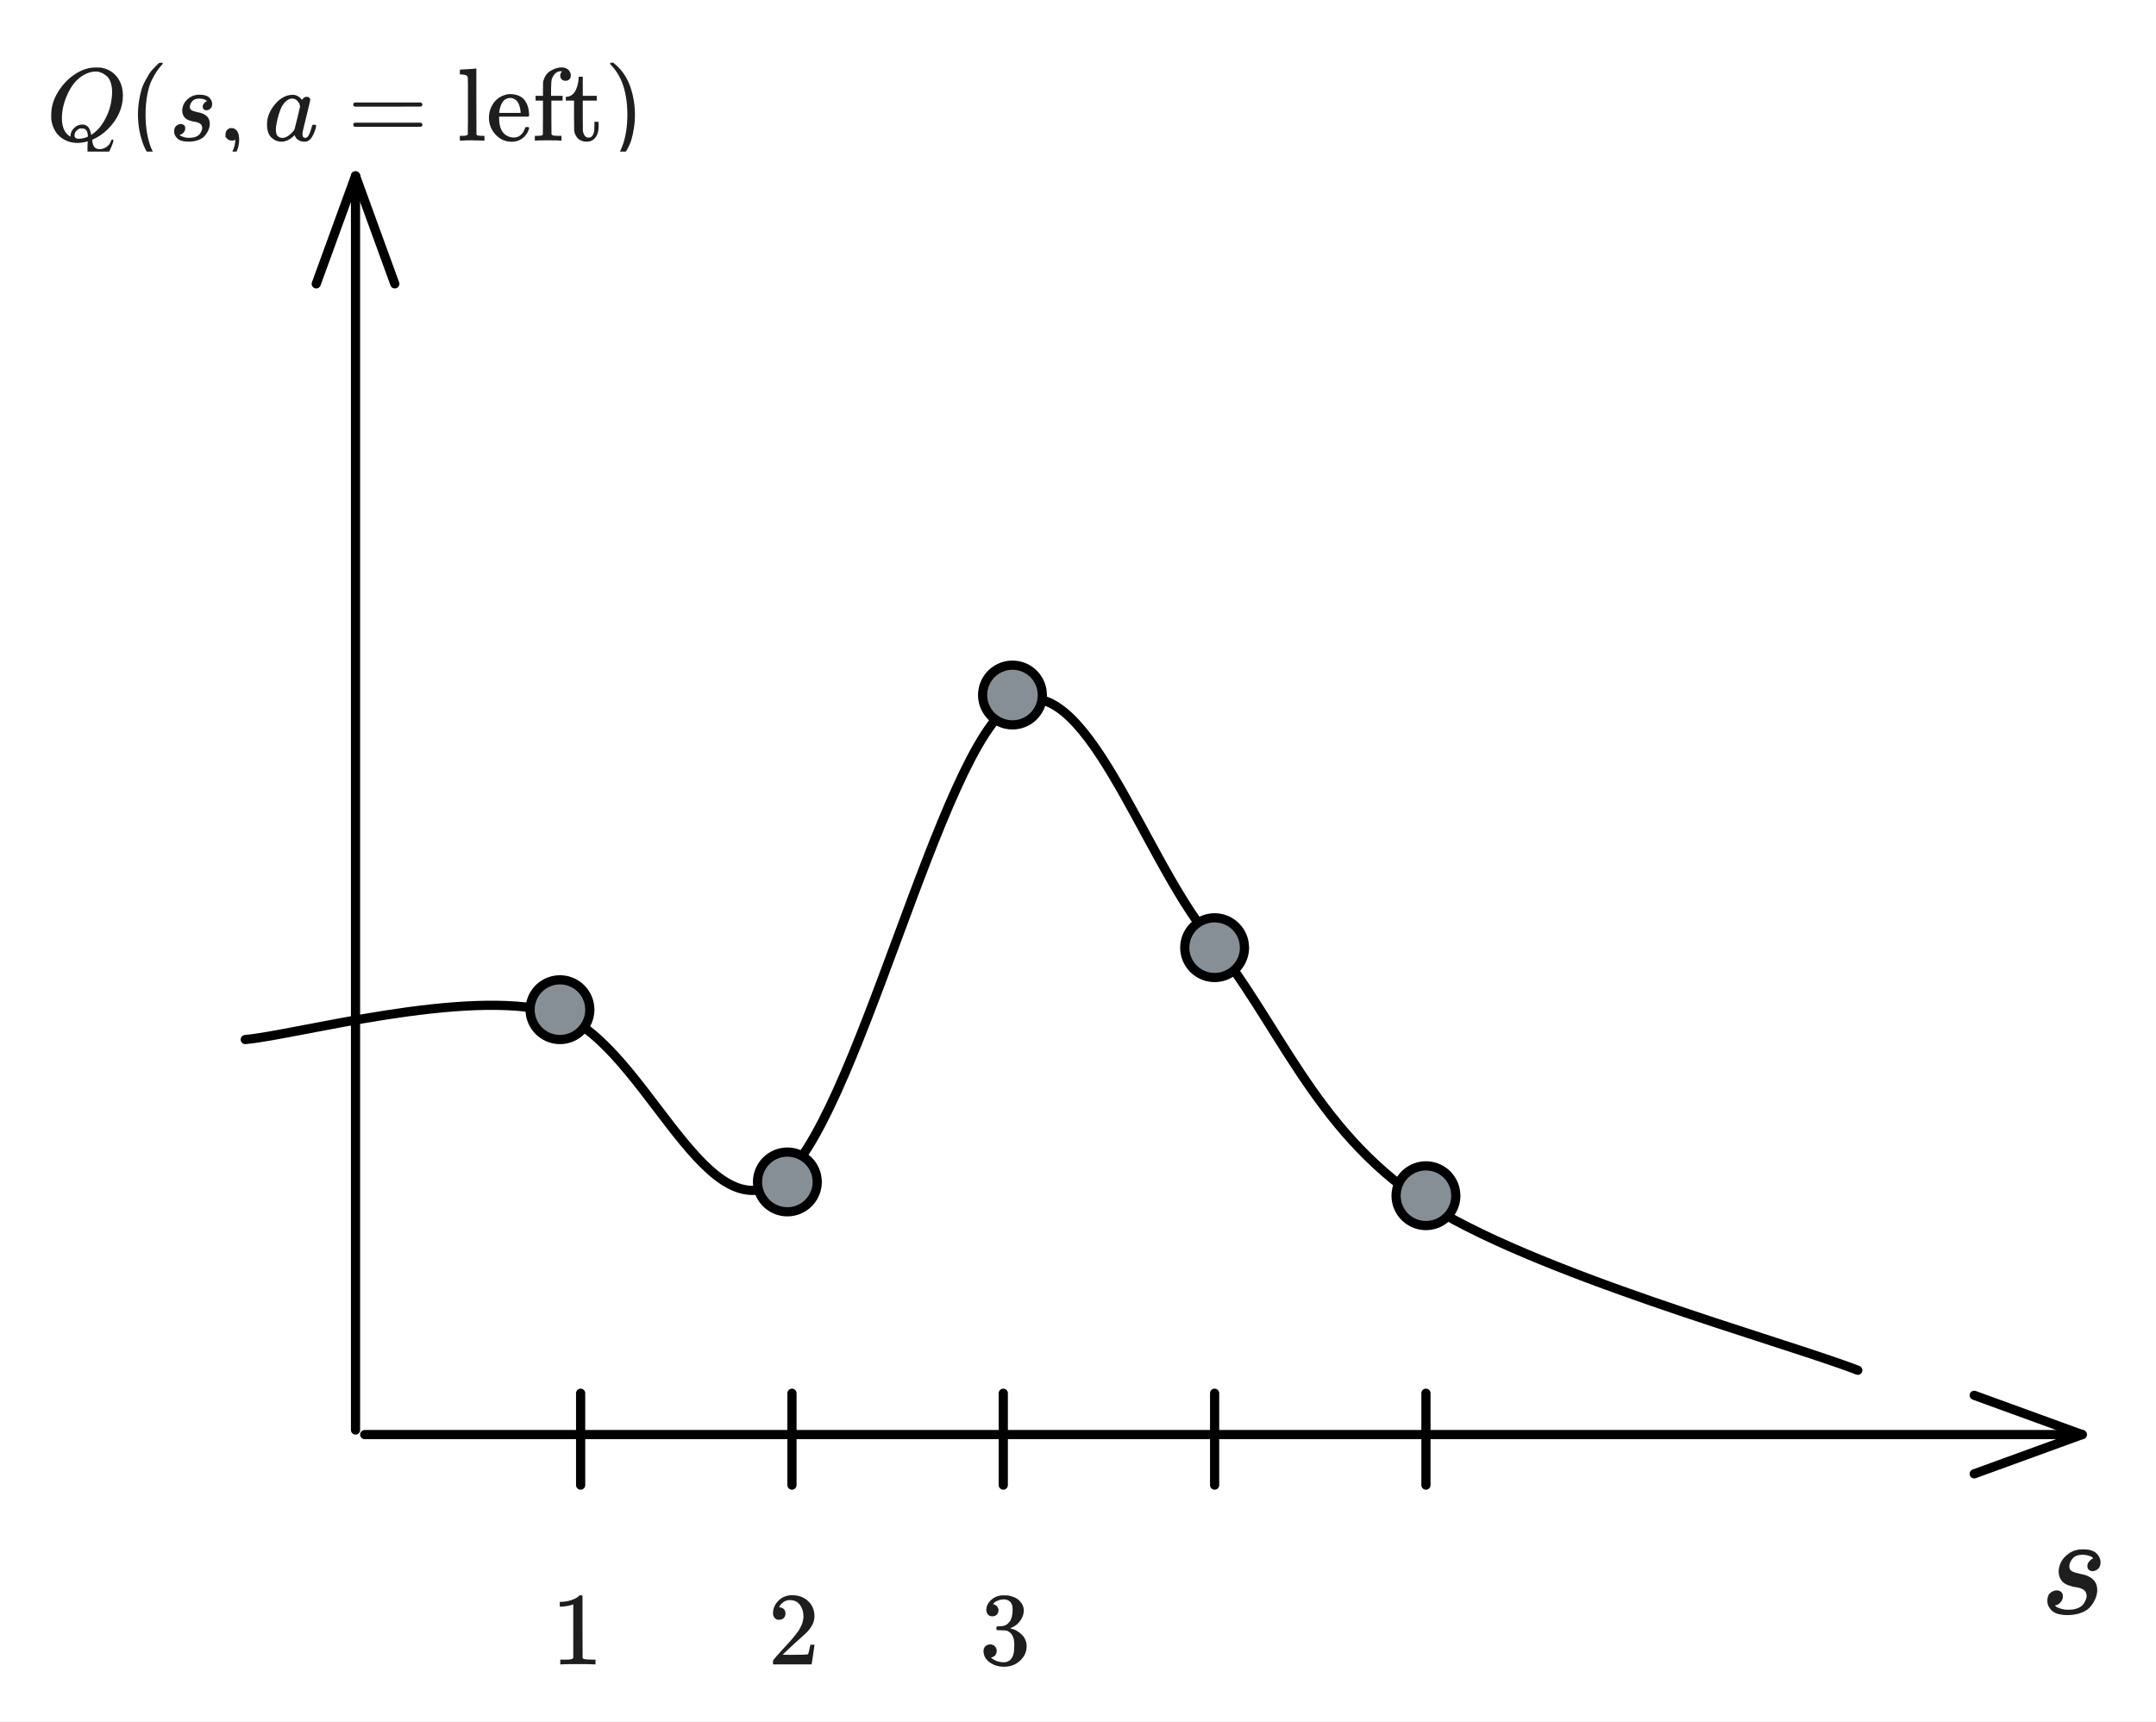
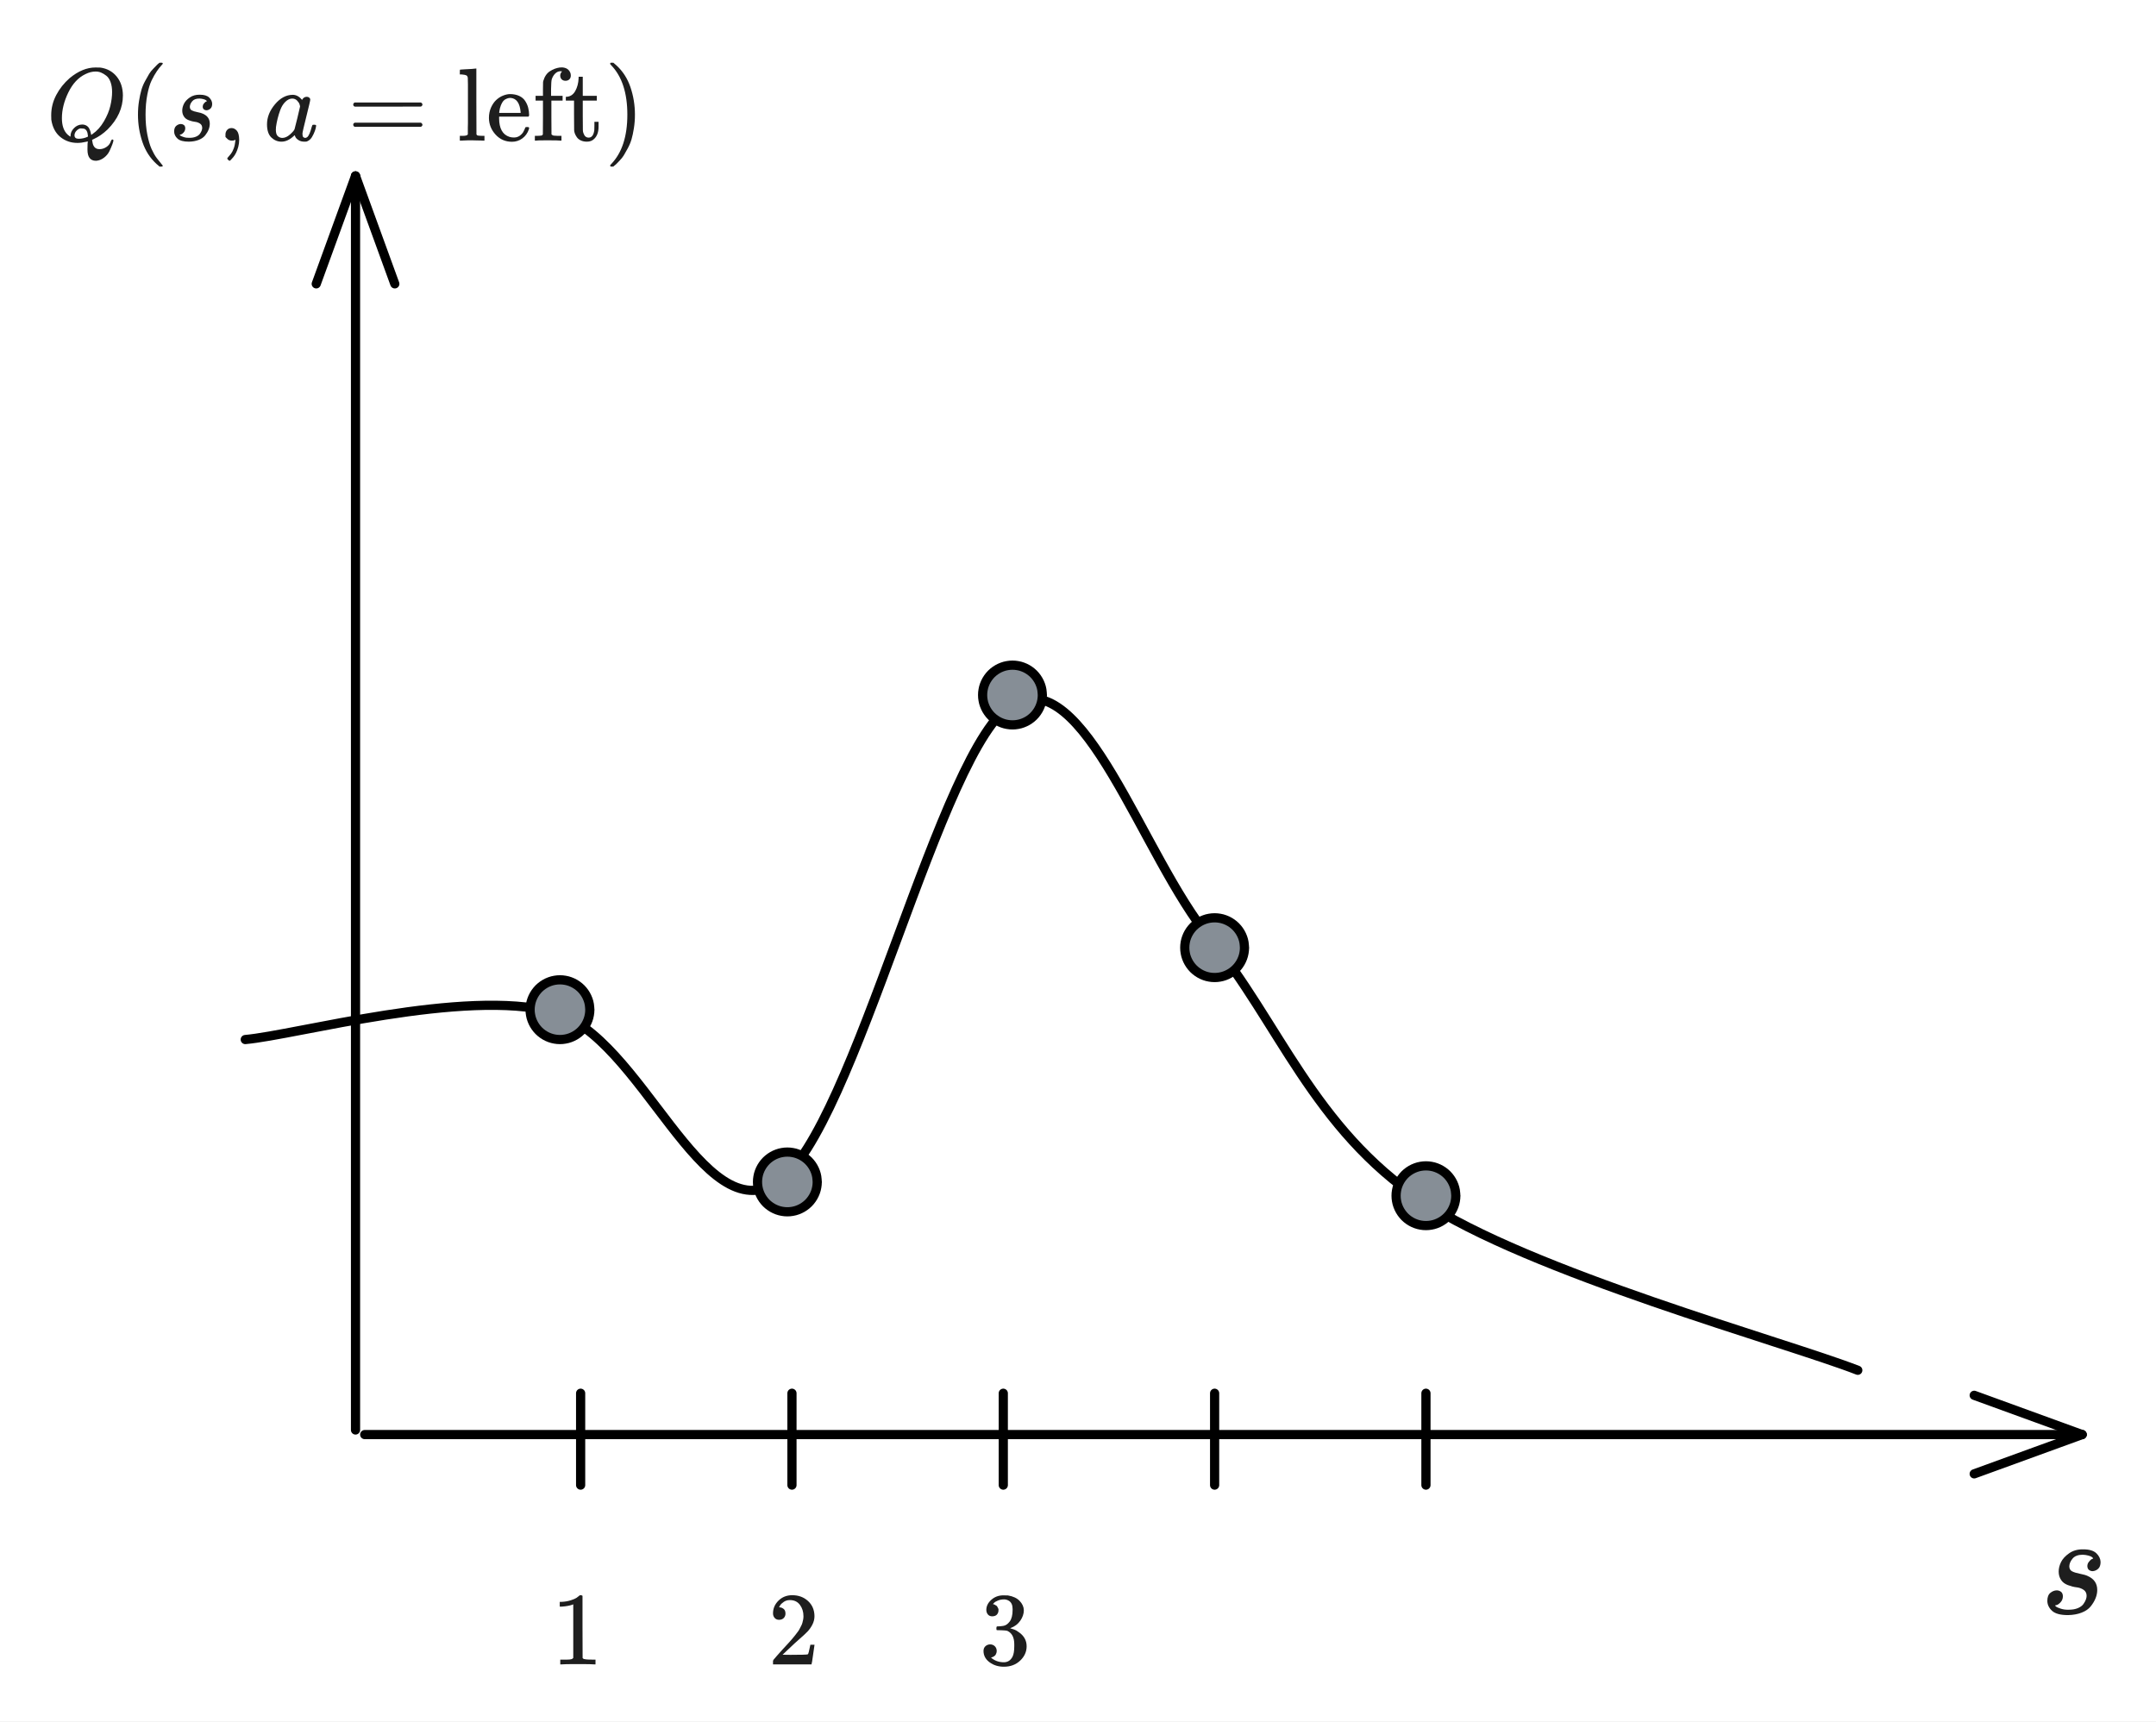
<svg xmlns="http://www.w3.org/2000/svg" xmlns:xlink="http://www.w3.org/1999/xlink" version="1.1" viewBox="0 0 469.298 374.735" width="469.298" height="374.735">
  <defs>
    <style class="style-fonts">
      
    </style>
  </defs>
  <rect x="0" y="0" width="469.298" height="374.735" fill="#ffffff" />
  <g stroke-linecap="round">
    <g transform="translate(53.38648 226.3042) rotate(0 175.5 -0.5)">
      <path d="M0 0 C11.17 -1, 47.67 -11.17, 67 -6 C86.33 -0.83, 99.33 42.17, 116 31 C132.67 19.83, 151.33 -64.17, 167 -73 C182.67 -81.83, 195.17 -40, 210 -22 C224.83 -4, 232.5 19.33, 256 35 C279.5 50.67, 335.17 65.83, 351 72 M0 0 C11.17 -1, 47.67 -11.17, 67 -6 C86.33 -0.83, 99.33 42.17, 116 31 C132.67 19.83, 151.33 -64.17, 167 -73 C182.67 -81.83, 195.17 -40, 210 -22 C224.83 -4, 232.5 19.33, 256 35 C279.5 50.67, 335.17 65.83, 351 72" stroke="#000000" stroke-width="2" fill="none" />
    </g>
  </g>
  <mask />
  <g stroke-linecap="round">
    <g transform="translate(79.38648 312.3042) rotate(0 186.9154 0)">
      <path d="M0 0 C62.31 0, 311.53 0, 373.83 0 M0 0 C62.31 0, 311.53 0, 373.83 0" stroke="#000000" stroke-width="2" fill="none" />
    </g>
    <g transform="translate(79.38648 312.3042) rotate(0 186.9154 0)">
      <path d="M350.34 8.55 C358.55 5.56, 366.76 2.57, 373.83 0 M350.34 8.55 C357.6 5.91, 364.87 3.26, 373.83 0" stroke="#000000" stroke-width="2" fill="none" />
    </g>
    <g transform="translate(79.38648 312.3042) rotate(0 186.9154 0)">
      <path d="M350.34 -8.55 C358.55 -5.56, 366.76 -2.57, 373.83 0 M350.34 -8.55 C357.6 -5.91, 364.87 -3.26, 373.83 0" stroke="#000000" stroke-width="2" fill="none" />
    </g>
  </g>
  <mask />
  <g stroke-linecap="round">
    <g transform="translate(77.38648 311.3042) rotate(0 0 -136.5)">
      <path d="M0 0 C0 -45.5, 0 -227.5, 0 -273 M0 0 C0 -45.5, 0 -227.5, 0 -273" stroke="#000000" stroke-width="2" fill="none" />
    </g>
    <g transform="translate(77.38648 311.3042) rotate(0 0 -136.5)">
      <path d="M8.55 -249.51 C5.75 -257.21, 2.94 -264.91, 0 -273 M8.55 -249.51 C6.1 -256.24, 3.65 -262.98, 0 -273" stroke="#000000" stroke-width="2" fill="none" />
    </g>
    <g transform="translate(77.38648 311.3042) rotate(0 0 -136.5)">
      <path d="M-8.55 -249.51 C-5.75 -257.21, -2.94 -264.91, 0 -273 M-8.55 -249.51 C-6.1 -256.24, -3.65 -262.98, 0 -273" stroke="#000000" stroke-width="2" fill="none" />
    </g>
  </g>
  <mask />
  <g stroke-linecap="round">
    <g transform="translate(126.3865 303.3042) rotate(0 0 10)">
      <path d="M0 0 C0 3.33, 0 16.67, 0 20 M0 0 C0 3.33, 0 16.67, 0 20" stroke="#000000" stroke-width="2" fill="none" />
    </g>
  </g>
  <mask />
  <g stroke-linecap="round">
    <g transform="translate(172.3865 303.3042) rotate(0 0 10)">
      <path d="M0 0 C0 3.33, 0 16.67, 0 20 M0 0 C0 3.33, 0 16.67, 0 20" stroke="#000000" stroke-width="2" fill="none" />
    </g>
  </g>
  <mask />
  <g stroke-linecap="round">
    <g transform="translate(218.3865 303.3042) rotate(0 0 10)">
      <path d="M0 0 C0 3.33, 0 16.67, 0 20 M0 0 C0 3.33, 0 16.67, 0 20" stroke="#000000" stroke-width="2" fill="none" />
    </g>
  </g>
  <mask />
  <g stroke-linecap="round">
    <g transform="translate(264.3865 303.3042) rotate(0 0 10)">
      <path d="M0 0 C0 3.33, 0 16.67, 0 20 M0 0 C0 3.33, 0 16.67, 0 20" stroke="#000000" stroke-width="2" fill="none" />
    </g>
  </g>
  <mask />
  <g stroke-linecap="round">
    <g transform="translate(310.3865 303.3042) rotate(0 0 10)">
      <path d="M0 0 C0 3.33, 0 16.67, 0 20 M0 0 C0 3.33, 0 16.67, 0 20" stroke="#000000" stroke-width="2" fill="none" />
    </g>
  </g>
  <mask />
  <g stroke-linecap="round" transform="translate(115.3865 213.3042) rotate(0 6.5 6.5)">
    <path d="M13 6.5 C13 6.88, 12.97 7.26, 12.9 7.63 C12.84 8, 12.74 8.37, 12.61 8.72 C12.48 9.08, 12.32 9.42, 12.13 9.75 C11.94 10.08, 11.72 10.39, 11.48 10.68 C11.24 10.97, 10.97 11.24, 10.68 11.48 C10.39 11.72, 10.08 11.94, 9.75 12.13 C9.42 12.32, 9.08 12.48, 8.72 12.61 C8.37 12.74, 8 12.84, 7.63 12.9 C7.26 12.97, 6.88 13, 6.5 13 C6.12 13, 5.74 12.97, 5.37 12.9 C5 12.84, 4.63 12.74, 4.28 12.61 C3.92 12.48, 3.58 12.32, 3.25 12.13 C2.92 11.94, 2.61 11.72, 2.32 11.48 C2.03 11.24, 1.76 10.97, 1.52 10.68 C1.28 10.39, 1.06 10.08, 0.87 9.75 C0.68 9.42, 0.52 9.08, 0.39 8.72 C0.26 8.37, 0.16 8, 0.1 7.63 C0.03 7.26, 0 6.88, 0 6.5 C0 6.12, 0.03 5.74, 0.1 5.37 C0.16 5, 0.26 4.63, 0.39 4.28 C0.52 3.92, 0.68 3.58, 0.87 3.25 C1.06 2.92, 1.28 2.61, 1.52 2.32 C1.76 2.03, 2.03 1.76, 2.32 1.52 C2.61 1.28, 2.92 1.06, 3.25 0.87 C3.58 0.68, 3.92 0.52, 4.28 0.39 C4.63 0.26, 5 0.16, 5.37 0.1 C5.74 0.03, 6.12 0, 6.5 0 C6.88 0, 7.26 0.03, 7.63 0.1 C8 0.16, 8.37 0.26, 8.72 0.39 C9.08 0.52, 9.42 0.68, 9.75 0.87 C10.08 1.06, 10.39 1.28, 10.68 1.52 C10.97 1.76, 11.24 2.03, 11.48 2.32 C11.72 2.61, 11.94 2.92, 12.13 3.25 C12.32 3.58, 12.48 3.92, 12.61 4.28 C12.74 4.63, 12.84 5, 12.9 5.37 C12.97 5.74, 12.98 6.31, 13 6.5 C13.02 6.69, 13.02 6.31, 13 6.5" stroke="none" stroke-width="0" fill="#868e96" />
    <path d="M13 6.5 C13 6.88, 12.97 7.26, 12.9 7.63 C12.84 8, 12.74 8.37, 12.61 8.72 C12.48 9.08, 12.32 9.42, 12.13 9.75 C11.94 10.08, 11.72 10.39, 11.48 10.68 C11.24 10.97, 10.97 11.24, 10.68 11.48 C10.39 11.72, 10.08 11.94, 9.75 12.13 C9.42 12.32, 9.08 12.48, 8.72 12.61 C8.37 12.74, 8 12.84, 7.63 12.9 C7.26 12.97, 6.88 13, 6.5 13 C6.12 13, 5.74 12.97, 5.37 12.9 C5 12.84, 4.63 12.74, 4.28 12.61 C3.92 12.48, 3.58 12.32, 3.25 12.13 C2.92 11.94, 2.61 11.72, 2.32 11.48 C2.03 11.24, 1.76 10.97, 1.52 10.68 C1.28 10.39, 1.06 10.08, 0.87 9.75 C0.68 9.42, 0.52 9.08, 0.39 8.72 C0.26 8.37, 0.16 8, 0.1 7.63 C0.03 7.26, 0 6.88, 0 6.5 C0 6.12, 0.03 5.74, 0.1 5.37 C0.16 5, 0.26 4.63, 0.39 4.28 C0.52 3.92, 0.68 3.58, 0.87 3.25 C1.06 2.92, 1.28 2.61, 1.52 2.32 C1.76 2.03, 2.03 1.76, 2.32 1.52 C2.61 1.28, 2.92 1.06, 3.25 0.87 C3.58 0.68, 3.92 0.52, 4.28 0.39 C4.63 0.26, 5 0.16, 5.37 0.1 C5.74 0.03, 6.12 0, 6.5 0 C6.88 0, 7.26 0.03, 7.63 0.1 C8 0.16, 8.37 0.26, 8.72 0.39 C9.08 0.52, 9.42 0.68, 9.75 0.87 C10.08 1.06, 10.39 1.28, 10.68 1.52 C10.97 1.76, 11.24 2.03, 11.48 2.32 C11.72 2.61, 11.94 2.92, 12.13 3.25 C12.32 3.58, 12.48 3.92, 12.61 4.28 C12.74 4.63, 12.84 5, 12.9 5.37 C12.97 5.74, 12.98 6.31, 13 6.5 C13.02 6.69, 13.02 6.31, 13 6.5" stroke="#000000" stroke-width="2" fill="none" />
  </g>
  <g stroke-linecap="round" transform="translate(164.8865 250.8042) rotate(0 6.5 6.5)">
    <path d="M13 6.5 C13 6.88, 12.97 7.26, 12.9 7.63 C12.84 8, 12.74 8.37, 12.61 8.72 C12.48 9.08, 12.32 9.42, 12.13 9.75 C11.94 10.08, 11.72 10.39, 11.48 10.68 C11.24 10.97, 10.97 11.24, 10.68 11.48 C10.39 11.72, 10.08 11.94, 9.75 12.13 C9.42 12.32, 9.08 12.48, 8.72 12.61 C8.37 12.74, 8 12.84, 7.63 12.9 C7.26 12.97, 6.88 13, 6.5 13 C6.12 13, 5.74 12.97, 5.37 12.9 C5 12.84, 4.63 12.74, 4.28 12.61 C3.92 12.48, 3.58 12.32, 3.25 12.13 C2.92 11.94, 2.61 11.72, 2.32 11.48 C2.03 11.24, 1.76 10.97, 1.52 10.68 C1.28 10.39, 1.06 10.08, 0.87 9.75 C0.68 9.42, 0.52 9.08, 0.39 8.72 C0.26 8.37, 0.16 8, 0.1 7.63 C0.03 7.26, 0 6.88, 0 6.5 C0 6.12, 0.03 5.74, 0.1 5.37 C0.16 5, 0.26 4.63, 0.39 4.28 C0.52 3.92, 0.68 3.58, 0.87 3.25 C1.06 2.92, 1.28 2.61, 1.52 2.32 C1.76 2.03, 2.03 1.76, 2.32 1.52 C2.61 1.28, 2.92 1.06, 3.25 0.87 C3.58 0.68, 3.92 0.52, 4.28 0.39 C4.63 0.26, 5 0.16, 5.37 0.1 C5.74 0.03, 6.12 0, 6.5 0 C6.88 0, 7.26 0.03, 7.63 0.1 C8 0.16, 8.37 0.26, 8.72 0.39 C9.08 0.52, 9.42 0.68, 9.75 0.87 C10.08 1.06, 10.39 1.28, 10.68 1.52 C10.97 1.76, 11.24 2.03, 11.48 2.32 C11.72 2.61, 11.94 2.92, 12.13 3.25 C12.32 3.58, 12.48 3.92, 12.61 4.28 C12.74 4.63, 12.84 5, 12.9 5.37 C12.97 5.74, 12.98 6.31, 13 6.5 C13.02 6.69, 13.02 6.31, 13 6.5" stroke="none" stroke-width="0" fill="#868e96" />
    <path d="M13 6.5 C13 6.88, 12.97 7.26, 12.9 7.63 C12.84 8, 12.74 8.37, 12.61 8.72 C12.48 9.08, 12.32 9.42, 12.13 9.75 C11.94 10.08, 11.72 10.39, 11.48 10.68 C11.24 10.97, 10.97 11.24, 10.68 11.48 C10.39 11.72, 10.08 11.94, 9.75 12.13 C9.42 12.32, 9.08 12.48, 8.72 12.61 C8.37 12.74, 8 12.84, 7.63 12.9 C7.26 12.97, 6.88 13, 6.5 13 C6.12 13, 5.74 12.97, 5.37 12.9 C5 12.84, 4.63 12.74, 4.28 12.61 C3.92 12.48, 3.58 12.32, 3.25 12.13 C2.92 11.94, 2.61 11.72, 2.32 11.48 C2.03 11.24, 1.76 10.97, 1.52 10.68 C1.28 10.39, 1.06 10.08, 0.87 9.75 C0.68 9.42, 0.52 9.08, 0.39 8.72 C0.26 8.37, 0.16 8, 0.1 7.63 C0.03 7.26, 0 6.88, 0 6.5 C0 6.12, 0.03 5.74, 0.1 5.37 C0.16 5, 0.26 4.63, 0.39 4.28 C0.52 3.92, 0.68 3.58, 0.87 3.25 C1.06 2.92, 1.28 2.61, 1.52 2.32 C1.76 2.03, 2.03 1.76, 2.32 1.52 C2.61 1.28, 2.92 1.06, 3.25 0.87 C3.58 0.68, 3.92 0.52, 4.28 0.39 C4.63 0.26, 5 0.16, 5.37 0.1 C5.74 0.03, 6.12 0, 6.5 0 C6.88 0, 7.26 0.03, 7.63 0.1 C8 0.16, 8.37 0.26, 8.72 0.39 C9.08 0.52, 9.42 0.68, 9.75 0.87 C10.08 1.06, 10.39 1.28, 10.68 1.52 C10.97 1.76, 11.24 2.03, 11.48 2.32 C11.72 2.61, 11.94 2.92, 12.13 3.25 C12.32 3.58, 12.48 3.92, 12.61 4.28 C12.74 4.63, 12.84 5, 12.9 5.37 C12.97 5.74, 12.98 6.31, 13 6.5 C13.02 6.69, 13.02 6.31, 13 6.5" stroke="#000000" stroke-width="2" fill="none" />
  </g>
  <g stroke-linecap="round" transform="translate(213.8865 144.8042) rotate(0 6.5 6.5)">
    <path d="M13 6.5 C13 6.88, 12.97 7.26, 12.9 7.63 C12.84 8, 12.74 8.37, 12.61 8.72 C12.48 9.08, 12.32 9.42, 12.13 9.75 C11.94 10.08, 11.72 10.39, 11.48 10.68 C11.24 10.97, 10.97 11.24, 10.68 11.48 C10.39 11.72, 10.08 11.94, 9.75 12.13 C9.42 12.32, 9.08 12.48, 8.72 12.61 C8.37 12.74, 8 12.84, 7.63 12.9 C7.26 12.97, 6.88 13, 6.5 13 C6.12 13, 5.74 12.97, 5.37 12.9 C5 12.84, 4.63 12.74, 4.28 12.61 C3.92 12.48, 3.58 12.32, 3.25 12.13 C2.92 11.94, 2.61 11.72, 2.32 11.48 C2.03 11.24, 1.76 10.97, 1.52 10.68 C1.28 10.39, 1.06 10.08, 0.87 9.75 C0.68 9.42, 0.52 9.08, 0.39 8.72 C0.26 8.37, 0.16 8, 0.1 7.63 C0.03 7.26, 0 6.88, 0 6.5 C0 6.12, 0.03 5.74, 0.1 5.37 C0.16 5, 0.26 4.63, 0.39 4.28 C0.52 3.92, 0.68 3.58, 0.87 3.25 C1.06 2.92, 1.28 2.61, 1.52 2.32 C1.76 2.03, 2.03 1.76, 2.32 1.52 C2.61 1.28, 2.92 1.06, 3.25 0.87 C3.58 0.68, 3.92 0.52, 4.28 0.39 C4.63 0.26, 5 0.16, 5.37 0.1 C5.74 0.03, 6.12 0, 6.5 0 C6.88 0, 7.26 0.03, 7.63 0.1 C8 0.16, 8.37 0.26, 8.72 0.39 C9.08 0.52, 9.42 0.68, 9.75 0.87 C10.08 1.06, 10.39 1.28, 10.68 1.52 C10.97 1.76, 11.24 2.03, 11.48 2.32 C11.72 2.61, 11.94 2.92, 12.13 3.25 C12.32 3.58, 12.48 3.92, 12.61 4.28 C12.74 4.63, 12.84 5, 12.9 5.37 C12.97 5.74, 12.98 6.31, 13 6.5 C13.02 6.69, 13.02 6.31, 13 6.5" stroke="none" stroke-width="0" fill="#868e96" />
    <path d="M13 6.5 C13 6.88, 12.97 7.26, 12.9 7.63 C12.84 8, 12.74 8.37, 12.61 8.72 C12.48 9.08, 12.32 9.42, 12.13 9.75 C11.94 10.08, 11.72 10.39, 11.48 10.68 C11.24 10.97, 10.97 11.24, 10.68 11.48 C10.39 11.72, 10.08 11.94, 9.75 12.13 C9.42 12.32, 9.08 12.48, 8.72 12.61 C8.37 12.74, 8 12.84, 7.63 12.9 C7.26 12.97, 6.88 13, 6.5 13 C6.12 13, 5.74 12.97, 5.37 12.9 C5 12.84, 4.63 12.74, 4.28 12.61 C3.92 12.48, 3.58 12.32, 3.25 12.13 C2.92 11.94, 2.61 11.72, 2.32 11.48 C2.03 11.24, 1.76 10.97, 1.52 10.68 C1.28 10.39, 1.06 10.08, 0.87 9.75 C0.68 9.42, 0.52 9.08, 0.39 8.72 C0.26 8.37, 0.16 8, 0.1 7.63 C0.03 7.26, 0 6.88, 0 6.5 C0 6.12, 0.03 5.74, 0.1 5.37 C0.16 5, 0.26 4.63, 0.39 4.28 C0.52 3.92, 0.68 3.58, 0.87 3.25 C1.06 2.92, 1.28 2.61, 1.52 2.32 C1.76 2.03, 2.03 1.76, 2.32 1.52 C2.61 1.28, 2.92 1.06, 3.25 0.87 C3.58 0.68, 3.92 0.52, 4.28 0.39 C4.63 0.26, 5 0.16, 5.37 0.1 C5.74 0.03, 6.12 0, 6.5 0 C6.88 0, 7.26 0.03, 7.63 0.1 C8 0.16, 8.37 0.26, 8.72 0.39 C9.08 0.52, 9.42 0.68, 9.75 0.87 C10.08 1.06, 10.39 1.28, 10.68 1.52 C10.97 1.76, 11.24 2.03, 11.48 2.32 C11.72 2.61, 11.94 2.92, 12.13 3.25 C12.32 3.58, 12.48 3.92, 12.61 4.28 C12.74 4.63, 12.84 5, 12.9 5.37 C12.97 5.74, 12.98 6.31, 13 6.5 C13.02 6.69, 13.02 6.31, 13 6.5" stroke="#000000" stroke-width="2" fill="none" />
  </g>
  <g stroke-linecap="round" transform="translate(257.8865 199.8042) rotate(0 6.5 6.5)">
    <path d="M13 6.5 C13 6.88, 12.97 7.26, 12.9 7.63 C12.84 8, 12.74 8.37, 12.61 8.72 C12.48 9.08, 12.32 9.42, 12.13 9.75 C11.94 10.08, 11.72 10.39, 11.48 10.68 C11.24 10.97, 10.97 11.24, 10.68 11.48 C10.39 11.72, 10.08 11.94, 9.75 12.13 C9.42 12.32, 9.08 12.48, 8.72 12.61 C8.37 12.74, 8 12.84, 7.63 12.9 C7.26 12.97, 6.88 13, 6.5 13 C6.12 13, 5.74 12.97, 5.37 12.9 C5 12.84, 4.63 12.74, 4.28 12.61 C3.92 12.48, 3.58 12.32, 3.25 12.13 C2.92 11.94, 2.61 11.72, 2.32 11.48 C2.03 11.24, 1.76 10.97, 1.52 10.68 C1.28 10.39, 1.06 10.08, 0.87 9.75 C0.68 9.42, 0.52 9.08, 0.39 8.72 C0.26 8.37, 0.16 8, 0.1 7.63 C0.03 7.26, 0 6.88, 0 6.5 C0 6.12, 0.03 5.74, 0.1 5.37 C0.16 5, 0.26 4.63, 0.39 4.28 C0.52 3.92, 0.68 3.58, 0.87 3.25 C1.06 2.92, 1.28 2.61, 1.52 2.32 C1.76 2.03, 2.03 1.76, 2.32 1.52 C2.61 1.28, 2.92 1.06, 3.25 0.87 C3.58 0.68, 3.92 0.52, 4.28 0.39 C4.63 0.26, 5 0.16, 5.37 0.1 C5.74 0.03, 6.12 0, 6.5 0 C6.88 0, 7.26 0.03, 7.63 0.1 C8 0.16, 8.37 0.26, 8.72 0.39 C9.08 0.52, 9.42 0.68, 9.75 0.87 C10.08 1.06, 10.39 1.28, 10.68 1.52 C10.97 1.76, 11.24 2.03, 11.48 2.32 C11.72 2.61, 11.94 2.92, 12.13 3.25 C12.32 3.58, 12.48 3.92, 12.61 4.28 C12.74 4.63, 12.84 5, 12.9 5.37 C12.97 5.74, 12.98 6.31, 13 6.5 C13.02 6.69, 13.02 6.31, 13 6.5" stroke="none" stroke-width="0" fill="#868e96" />
    <path d="M13 6.5 C13 6.88, 12.97 7.26, 12.9 7.63 C12.84 8, 12.74 8.37, 12.61 8.72 C12.48 9.08, 12.32 9.42, 12.13 9.75 C11.94 10.08, 11.72 10.39, 11.48 10.68 C11.24 10.97, 10.97 11.24, 10.68 11.48 C10.39 11.72, 10.08 11.94, 9.75 12.13 C9.42 12.32, 9.08 12.48, 8.72 12.61 C8.37 12.74, 8 12.84, 7.63 12.9 C7.26 12.97, 6.88 13, 6.5 13 C6.12 13, 5.74 12.97, 5.37 12.9 C5 12.84, 4.63 12.74, 4.28 12.61 C3.92 12.48, 3.58 12.32, 3.25 12.13 C2.92 11.94, 2.61 11.72, 2.32 11.48 C2.03 11.24, 1.76 10.97, 1.52 10.68 C1.28 10.39, 1.06 10.08, 0.87 9.75 C0.68 9.42, 0.52 9.08, 0.39 8.72 C0.26 8.37, 0.16 8, 0.1 7.63 C0.03 7.26, 0 6.88, 0 6.5 C0 6.12, 0.03 5.74, 0.1 5.37 C0.16 5, 0.26 4.63, 0.39 4.28 C0.52 3.92, 0.68 3.58, 0.87 3.25 C1.06 2.92, 1.28 2.61, 1.52 2.32 C1.76 2.03, 2.03 1.76, 2.32 1.52 C2.61 1.28, 2.92 1.06, 3.25 0.87 C3.58 0.68, 3.92 0.52, 4.28 0.39 C4.63 0.26, 5 0.16, 5.37 0.1 C5.74 0.03, 6.12 0, 6.5 0 C6.88 0, 7.26 0.03, 7.63 0.1 C8 0.16, 8.37 0.26, 8.72 0.39 C9.08 0.52, 9.42 0.68, 9.75 0.87 C10.08 1.06, 10.39 1.28, 10.68 1.52 C10.97 1.76, 11.24 2.03, 11.48 2.32 C11.72 2.61, 11.94 2.92, 12.13 3.25 C12.32 3.58, 12.48 3.92, 12.61 4.28 C12.74 4.63, 12.84 5, 12.9 5.37 C12.97 5.74, 12.98 6.31, 13 6.5 C13.02 6.69, 13.02 6.31, 13 6.5" stroke="#000000" stroke-width="2" fill="none" />
  </g>
  <g stroke-linecap="round" transform="translate(303.8865 253.8042) rotate(0 6.5 6.5)">
    <path d="M13 6.5 C13 6.88, 12.97 7.26, 12.9 7.63 C12.84 8, 12.74 8.37, 12.61 8.72 C12.48 9.08, 12.32 9.42, 12.13 9.75 C11.94 10.08, 11.72 10.39, 11.48 10.68 C11.24 10.97, 10.97 11.24, 10.68 11.48 C10.39 11.72, 10.08 11.94, 9.75 12.13 C9.42 12.32, 9.08 12.48, 8.72 12.61 C8.37 12.74, 8 12.84, 7.63 12.9 C7.26 12.97, 6.88 13, 6.5 13 C6.12 13, 5.74 12.97, 5.37 12.9 C5 12.84, 4.63 12.74, 4.28 12.61 C3.92 12.48, 3.58 12.32, 3.25 12.13 C2.92 11.94, 2.61 11.72, 2.32 11.48 C2.03 11.24, 1.76 10.97, 1.52 10.68 C1.28 10.39, 1.06 10.08, 0.87 9.75 C0.68 9.42, 0.52 9.08, 0.39 8.72 C0.26 8.37, 0.16 8, 0.1 7.63 C0.03 7.26, 0 6.88, 0 6.5 C0 6.12, 0.03 5.74, 0.1 5.37 C0.16 5, 0.26 4.63, 0.39 4.28 C0.52 3.92, 0.68 3.58, 0.87 3.25 C1.06 2.92, 1.28 2.61, 1.52 2.32 C1.76 2.03, 2.03 1.76, 2.32 1.52 C2.61 1.28, 2.92 1.06, 3.25 0.87 C3.58 0.68, 3.92 0.52, 4.28 0.39 C4.63 0.26, 5 0.16, 5.37 0.1 C5.74 0.03, 6.12 0, 6.5 0 C6.88 0, 7.26 0.03, 7.63 0.1 C8 0.16, 8.37 0.26, 8.72 0.39 C9.08 0.52, 9.42 0.68, 9.75 0.87 C10.08 1.06, 10.39 1.28, 10.68 1.52 C10.97 1.76, 11.24 2.03, 11.48 2.32 C11.72 2.61, 11.94 2.92, 12.13 3.25 C12.32 3.58, 12.48 3.92, 12.61 4.28 C12.74 4.63, 12.84 5, 12.9 5.37 C12.97 5.74, 12.98 6.31, 13 6.5 C13.02 6.69, 13.02 6.31, 13 6.5" stroke="none" stroke-width="0" fill="#868e96" />
    <path d="M13 6.5 C13 6.88, 12.97 7.26, 12.9 7.63 C12.84 8, 12.74 8.37, 12.61 8.72 C12.48 9.08, 12.32 9.42, 12.13 9.75 C11.94 10.08, 11.72 10.39, 11.48 10.68 C11.24 10.97, 10.97 11.24, 10.68 11.48 C10.39 11.72, 10.08 11.94, 9.75 12.13 C9.42 12.32, 9.08 12.48, 8.72 12.61 C8.37 12.74, 8 12.84, 7.63 12.9 C7.26 12.97, 6.88 13, 6.5 13 C6.12 13, 5.74 12.97, 5.37 12.9 C5 12.84, 4.63 12.74, 4.28 12.61 C3.92 12.48, 3.58 12.32, 3.25 12.13 C2.92 11.94, 2.61 11.72, 2.32 11.48 C2.03 11.24, 1.76 10.97, 1.52 10.68 C1.28 10.39, 1.06 10.08, 0.87 9.75 C0.68 9.42, 0.52 9.08, 0.39 8.72 C0.26 8.37, 0.16 8, 0.1 7.63 C0.03 7.26, 0 6.88, 0 6.5 C0 6.12, 0.03 5.74, 0.1 5.37 C0.16 5, 0.26 4.63, 0.39 4.28 C0.52 3.92, 0.68 3.58, 0.87 3.25 C1.06 2.92, 1.28 2.61, 1.52 2.32 C1.76 2.03, 2.03 1.76, 2.32 1.52 C2.61 1.28, 2.92 1.06, 3.25 0.87 C3.58 0.68, 3.92 0.52, 4.28 0.39 C4.63 0.26, 5 0.16, 5.37 0.1 C5.74 0.03, 6.12 0, 6.5 0 C6.88 0, 7.26 0.03, 7.63 0.1 C8 0.16, 8.37 0.26, 8.72 0.39 C9.08 0.52, 9.42 0.68, 9.75 0.87 C10.08 1.06, 10.39 1.28, 10.68 1.52 C10.97 1.76, 11.24 2.03, 11.48 2.32 C11.72 2.61, 11.94 2.92, 12.13 3.25 C12.32 3.58, 12.48 3.92, 12.61 4.28 C12.74 4.63, 12.84 5, 12.9 5.37 C12.97 5.74, 12.98 6.31, 13 6.5 C13.02 6.69, 13.02 6.31, 13 6.5" stroke="#000000" stroke-width="2" fill="none" />
  </g>
  <g transform="translate(119.9645 341.7347) rotate(0 5.833336 11.5)">
    <svg version="1.1" viewBox="0 0 11.317 23" width="11.317" height="23">
      <g font-family="Helvetica, Segoe UI Emoji" font-size="20px" color="#1e1e1e">
        <svg style="vertical-align: 0;" width="1.131ex" height="1.507ex" role="img" focusable="false" viewBox="-2.76 -2.76 20.721 27.6" x="0" y="5.533">
          <defs>
            <path id="MJX-15-TEX-N-31" d="M213 578L200 573Q186 568 160 563T102 556H83V602H102Q149 604 189 617T245 641T273 663Q275 666 285 666Q294 666 302 660V361L303 61Q310 54 315 52T339 48T401 46H427V0H416Q395 3 257 3Q121 3 100 0H88V46H114Q136 46 152 46T177 47T193 50T201 52T207 57T213 61V578Z" />
          </defs>
          <g stroke="currentColor" fill="currentColor" stroke-width="0" transform="translate(-2.76 24.84) scale(0.04144144) scale(1,-1)">
            <g data-mml-node="math">
              <g data-mml-node="mn">
                <use data-c="31" xlink:href="#MJX-15-TEX-N-31" />
              </g>
            </g>
          </g>
        </svg>
      </g>
    </svg>
  </g>
  <g transform="translate(167.1311 341.7347) rotate(0 5.833336 11.5)">
    <svg version="1.1" viewBox="0 0 11.317 23" width="11.317" height="23">
      <g font-family="Helvetica, Segoe UI Emoji" font-size="20px" color="#1e1e1e">
        <svg style="vertical-align: 0;" width="1.131ex" height="1.507ex" role="img" focusable="false" viewBox="-2.76 -2.76 20.721 27.6" x="0" y="5.533">
          <defs>
            <path id="MJX-16-TEX-N-32" d="M109 429Q82 429 66 447T50 491Q50 562 103 614T235 666Q326 666 387 610T449 465Q449 422 429 383T381 315T301 241Q265 210 201 149L142 93L218 92Q375 92 385 97Q392 99 409 186V189H449V186Q448 183 436 95T421 3V0H50V19V31Q50 38 56 46T86 81Q115 113 136 137Q145 147 170 174T204 211T233 244T261 278T284 308T305 340T320 369T333 401T340 431T343 464Q343 527 309 573T212 619Q179 619 154 602T119 569T109 550Q109 549 114 549Q132 549 151 535T170 489Q170 464 154 447T109 429Z" />
          </defs>
          <g stroke="currentColor" fill="currentColor" stroke-width="0" transform="translate(-2.76 24.84) scale(0.04144144) scale(1,-1)">
            <g data-mml-node="math">
              <g data-mml-node="mn">
                <use data-c="32" xlink:href="#MJX-16-TEX-N-32" />
              </g>
            </g>
          </g>
        </svg>
      </g>
    </svg>
  </g>
  <g transform="translate(213.1311 341.7347) rotate(0 5.833336 11.5)">
    <svg version="1.1" viewBox="0 0 11.317 23" width="11.317" height="23">
      <g font-family="Helvetica, Segoe UI Emoji" font-size="20px" color="#1e1e1e">
        <svg style="vertical-align: -0.05ex;" width="1.131ex" height="1.554ex" role="img" focusable="false" viewBox="-2.76 -2.76 20.087 27.6" x="0" y="5.567">
          <defs>
            <path id="MJX-17-TEX-N-33" d="M127 463Q100 463 85 480T69 524Q69 579 117 622T233 665Q268 665 277 664Q351 652 390 611T430 522Q430 470 396 421T302 350L299 348Q299 347 308 345T337 336T375 315Q457 262 457 175Q457 96 395 37T238 -22Q158 -22 100 21T42 130Q42 158 60 175T105 193Q133 193 151 175T169 130Q169 119 166 110T159 94T148 82T136 74T126 70T118 67L114 66Q165 21 238 21Q293 21 321 74Q338 107 338 175V195Q338 290 274 322Q259 328 213 329L171 330L168 332Q166 335 166 348Q166 366 174 366Q202 366 232 371Q266 376 294 413T322 525V533Q322 590 287 612Q265 626 240 626Q208 626 181 615T143 592T132 580H135Q138 579 143 578T153 573T165 566T175 555T183 540T186 520Q186 498 172 481T127 463Z" />
          </defs>
          <g stroke="currentColor" fill="currentColor" stroke-width="0" transform="translate(-2.76 23.956) scale(0.04017467) scale(1,-1)">
            <g data-mml-node="math">
              <g data-mml-node="mn">
                <use data-c="33" xlink:href="#MJX-17-TEX-N-33" />
              </g>
            </g>
          </g>
        </svg>
      </g>
    </svg>
  </g>
  <g transform="translate(443.9645 322.1347) rotate(0 7.666664 16.1)">
    <svg version="1.1" viewBox="0 0 14.85 32.2" width="14.85" height="32.2">
      <g font-family="Helvetica, Segoe UI Emoji" font-size="28px" color="#1e1e1e">
        <svg style="vertical-align: -0.023ex;" width="1.061ex" height="1.023ex" role="img" focusable="false" viewBox="-3.864 -3.864 40.093 38.64" x="0" y="15.15">
          <defs>
            <path id="MJX-18-TEX-I-1D460" d="M131 289Q131 321 147 354T203 415T300 442Q362 442 390 415T419 355Q419 323 402 308T364 292Q351 292 340 300T328 326Q328 342 337 354T354 372T367 378Q368 378 368 379Q368 382 361 388T336 399T297 405Q249 405 227 379T204 326Q204 301 223 291T278 274T330 259Q396 230 396 163Q396 135 385 107T352 51T289 7T195 -10Q118 -10 86 19T53 87Q53 126 74 143T118 160Q133 160 146 151T160 120Q160 94 142 76T111 58Q109 57 108 57T107 55Q108 52 115 47T146 34T201 27Q237 27 263 38T301 66T318 97T323 122Q323 150 302 164T254 181T195 196T148 231Q131 256 131 289Z" />
          </defs>
          <g stroke="currentColor" fill="currentColor" stroke-width="0" transform="translate(-3.864 33.921) scale(0.08548673) scale(1,-1)">
            <g data-mml-node="math">
              <g data-mml-node="mi">
                <use data-c="1D460" xlink:href="#MJX-18-TEX-I-1D460" />
              </g>
            </g>
          </g>
        </svg>
      </g>
    </svg>
  </g>
  <g transform="translate(10 10) rotate(0 67.25 11.66666)">
-     <svg version="1.1" viewBox="0 0 130.367 23" width="130.367" height="23">
+     <svg version="1.1" viewBox="0 0 130.367 23" width="130.367" height="23" style="&#10;    overflow: visible;&#10;">
      <g font-family="Helvetica, Segoe UI Emoji" font-size="20px" color="#1e1e1e">
        <svg style="vertical-align: -0.566ex;" width="13.037ex" height="2.262ex" role="img" focusable="false" viewBox="-2.76 -2.76 159.037 27.6" x="0" y="3.65">
          <defs>
            <path id="MJX-19-TEX-I-1D444" d="M399 -80Q399 -47 400 -30T402 -11V-7L387 -11Q341 -22 303 -22Q208 -22 138 35T51 201Q50 209 50 244Q50 346 98 438T227 601Q351 704 476 704Q514 704 524 703Q621 689 680 617T740 435Q740 255 592 107Q529 47 461 16L444 8V3Q444 2 449 -24T470 -66T516 -82Q551 -82 583 -60T625 -3Q631 11 638 11Q647 11 649 2Q649 -6 639 -34T611 -100T557 -165T481 -194Q399 -194 399 -87V-80ZM636 468Q636 523 621 564T580 625T530 655T477 665Q429 665 379 640Q277 591 215 464T153 216Q153 110 207 59Q231 38 236 38V46Q236 86 269 120T347 155Q372 155 390 144T417 114T429 82T435 55L448 64Q512 108 557 185T619 334T636 468ZM314 18Q362 18 404 39L403 49Q399 104 366 115Q354 117 347 117Q344 117 341 117T337 118Q317 118 296 98T274 52Q274 18 314 18Z" />
            <path id="MJX-19-TEX-N-28" d="M94 250Q94 319 104 381T127 488T164 576T202 643T244 695T277 729T302 750H315H319Q333 750 333 741Q333 738 316 720T275 667T226 581T184 443T167 250T184 58T225 -81T274 -167T316 -220T333 -241Q333 -250 318 -250H315H302L274 -226Q180 -141 137 -14T94 250Z" />
            <path id="MJX-19-TEX-I-1D460" d="M131 289Q131 321 147 354T203 415T300 442Q362 442 390 415T419 355Q419 323 402 308T364 292Q351 292 340 300T328 326Q328 342 337 354T354 372T367 378Q368 378 368 379Q368 382 361 388T336 399T297 405Q249 405 227 379T204 326Q204 301 223 291T278 274T330 259Q396 230 396 163Q396 135 385 107T352 51T289 7T195 -10Q118 -10 86 19T53 87Q53 126 74 143T118 160Q133 160 146 151T160 120Q160 94 142 76T111 58Q109 57 108 57T107 55Q108 52 115 47T146 34T201 27Q237 27 263 38T301 66T318 97T323 122Q323 150 302 164T254 181T195 196T148 231Q131 256 131 289Z" />
            <path id="MJX-19-TEX-N-2C" d="M78 35T78 60T94 103T137 121Q165 121 187 96T210 8Q210 -27 201 -60T180 -117T154 -158T130 -185T117 -194Q113 -194 104 -185T95 -172Q95 -168 106 -156T131 -126T157 -76T173 -3V9L172 8Q170 7 167 6T161 3T152 1T140 0Q113 0 96 17Z" />
            <path id="MJX-19-TEX-I-1D44E" d="M33 157Q33 258 109 349T280 441Q331 441 370 392Q386 422 416 422Q429 422 439 414T449 394Q449 381 412 234T374 68Q374 43 381 35T402 26Q411 27 422 35Q443 55 463 131Q469 151 473 152Q475 153 483 153H487Q506 153 506 144Q506 138 501 117T481 63T449 13Q436 0 417 -8Q409 -10 393 -10Q359 -10 336 5T306 36L300 51Q299 52 296 50Q294 48 292 46Q233 -10 172 -10Q117 -10 75 30T33 157ZM351 328Q351 334 346 350T323 385T277 405Q242 405 210 374T160 293Q131 214 119 129Q119 126 119 118T118 106Q118 61 136 44T179 26Q217 26 254 59T298 110Q300 114 325 217T351 328Z" />
            <path id="MJX-19-TEX-N-3D" d="M56 347Q56 360 70 367H707Q722 359 722 347Q722 336 708 328L390 327H72Q56 332 56 347ZM56 153Q56 168 72 173H708Q722 163 722 153Q722 140 707 133H70Q56 140 56 153Z" />
            <path id="MJX-19-TEX-N-6C" d="M42 46H56Q95 46 103 60V68Q103 77 103 91T103 124T104 167T104 217T104 272T104 329Q104 366 104 407T104 482T104 542T103 586T103 603Q100 622 89 628T44 637H26V660Q26 683 28 683L38 684Q48 685 67 686T104 688Q121 689 141 690T171 693T182 694H185V379Q185 62 186 60Q190 52 198 49Q219 46 247 46H263V0H255L232 1Q209 2 183 2T145 3T107 3T57 1L34 0H26V46H42Z" />
            <path id="MJX-19-TEX-N-65" d="M28 218Q28 273 48 318T98 391T163 433T229 448Q282 448 320 430T378 380T406 316T415 245Q415 238 408 231H126V216Q126 68 226 36Q246 30 270 30Q312 30 342 62Q359 79 369 104L379 128Q382 131 395 131H398Q415 131 415 121Q415 117 412 108Q393 53 349 21T250 -11Q155 -11 92 58T28 218ZM333 275Q322 403 238 411H236Q228 411 220 410T195 402T166 381T143 340T127 274V267H333V275Z" />
            <path id="MJX-19-TEX-N-66" d="M273 0Q255 3 146 3Q43 3 34 0H26V46H42Q70 46 91 49Q99 52 103 60Q104 62 104 224V385H33V431H104V497L105 564L107 574Q126 639 171 668T266 704Q267 704 275 704T289 705Q330 702 351 679T372 627Q372 604 358 590T321 576T284 590T270 627Q270 647 288 667H284Q280 668 273 668Q245 668 223 647T189 592Q183 572 182 497V431H293V385H185V225Q185 63 186 61T189 57T194 54T199 51T206 49T213 48T222 47T231 47T241 46T251 46H282V0H273Z" />
            <path id="MJX-19-TEX-N-74" d="M27 422Q80 426 109 478T141 600V615H181V431H316V385H181V241Q182 116 182 100T189 68Q203 29 238 29Q282 29 292 100Q293 108 293 146V181H333V146V134Q333 57 291 17Q264 -10 221 -10Q187 -10 162 2T124 33T105 68T98 100Q97 107 97 248V385H18V422H27Z" />
            <path id="MJX-19-TEX-N-29" d="M60 749L64 750Q69 750 74 750H86L114 726Q208 641 251 514T294 250Q294 182 284 119T261 12T224 -76T186 -143T145 -194T113 -227T90 -246Q87 -249 86 -250H74Q66 -250 63 -250T58 -247T55 -238Q56 -237 66 -225Q221 -64 221 250T66 725Q56 737 55 738Q55 746 60 749Z" />
          </defs>
          <g stroke="currentColor" fill="currentColor" stroke-width="0" transform="translate(-2.76 17.94) scale(0.0276) scale(1,-1)">
            <g data-mml-node="math">
              <g data-mml-node="mi">
                <use data-c="1D444" xlink:href="#MJX-19-TEX-I-1D444" />
              </g>
              <g data-mml-node="mo" transform="translate(791,0)">
                <use data-c="28" xlink:href="#MJX-19-TEX-N-28" />
              </g>
              <g data-mml-node="mi" transform="translate(1180,0)">
                <use data-c="1D460" xlink:href="#MJX-19-TEX-I-1D460" />
              </g>
              <g data-mml-node="mo" transform="translate(1649,0)">
                <use data-c="2C" xlink:href="#MJX-19-TEX-N-2C" />
              </g>
              <g data-mml-node="mi" transform="translate(2093.7,0)">
                <use data-c="1D44E" xlink:href="#MJX-19-TEX-I-1D44E" />
              </g>
              <g data-mml-node="mo" transform="translate(2900.4,0)">
                <use data-c="3D" xlink:href="#MJX-19-TEX-N-3D" />
              </g>
              <g data-mml-node="mtext" transform="translate(3956.2,0)">
                <use data-c="6C" xlink:href="#MJX-19-TEX-N-6C" />
                <use data-c="65" xlink:href="#MJX-19-TEX-N-65" transform="translate(278,0)" />
                <use data-c="66" xlink:href="#MJX-19-TEX-N-66" transform="translate(722,0)" />
                <use data-c="74" xlink:href="#MJX-19-TEX-N-74" transform="translate(1028,0)" />
              </g>
              <g data-mml-node="mo" transform="translate(5373.2,0)">
                <use data-c="29" xlink:href="#MJX-19-TEX-N-29" />
              </g>
            </g>
          </g>
        </svg>
      </g>
    </svg>
  </g>
</svg>
